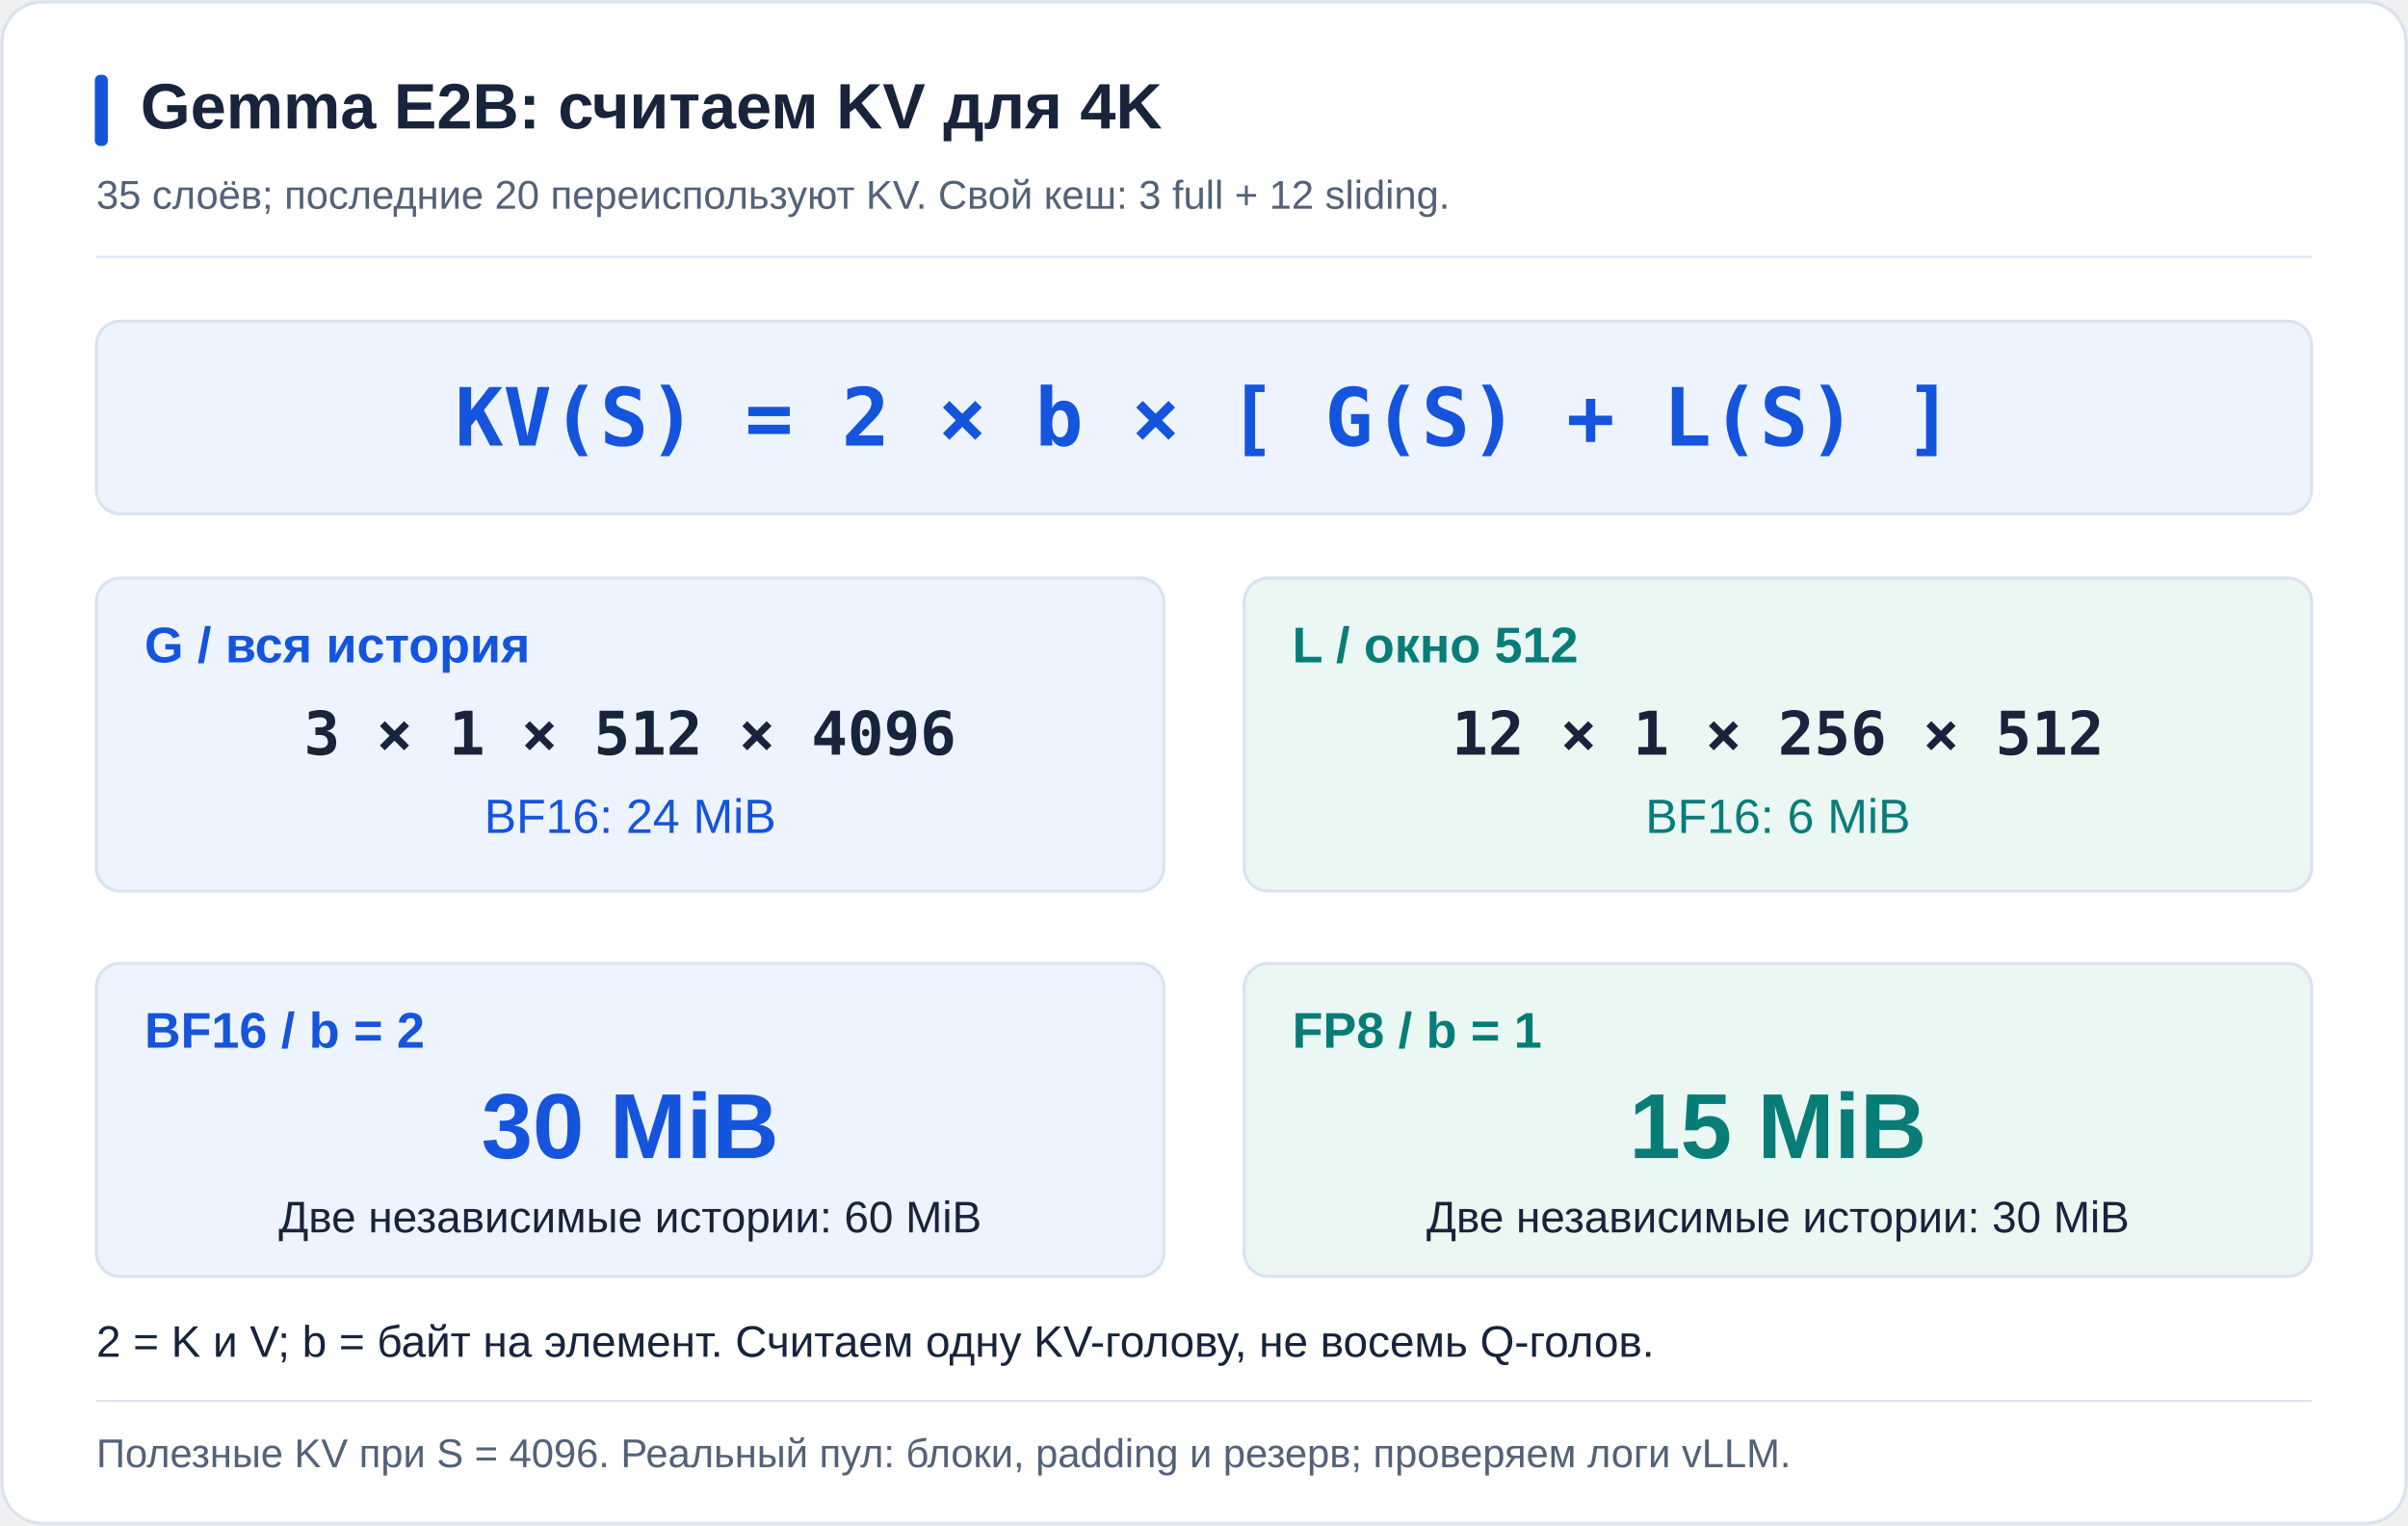
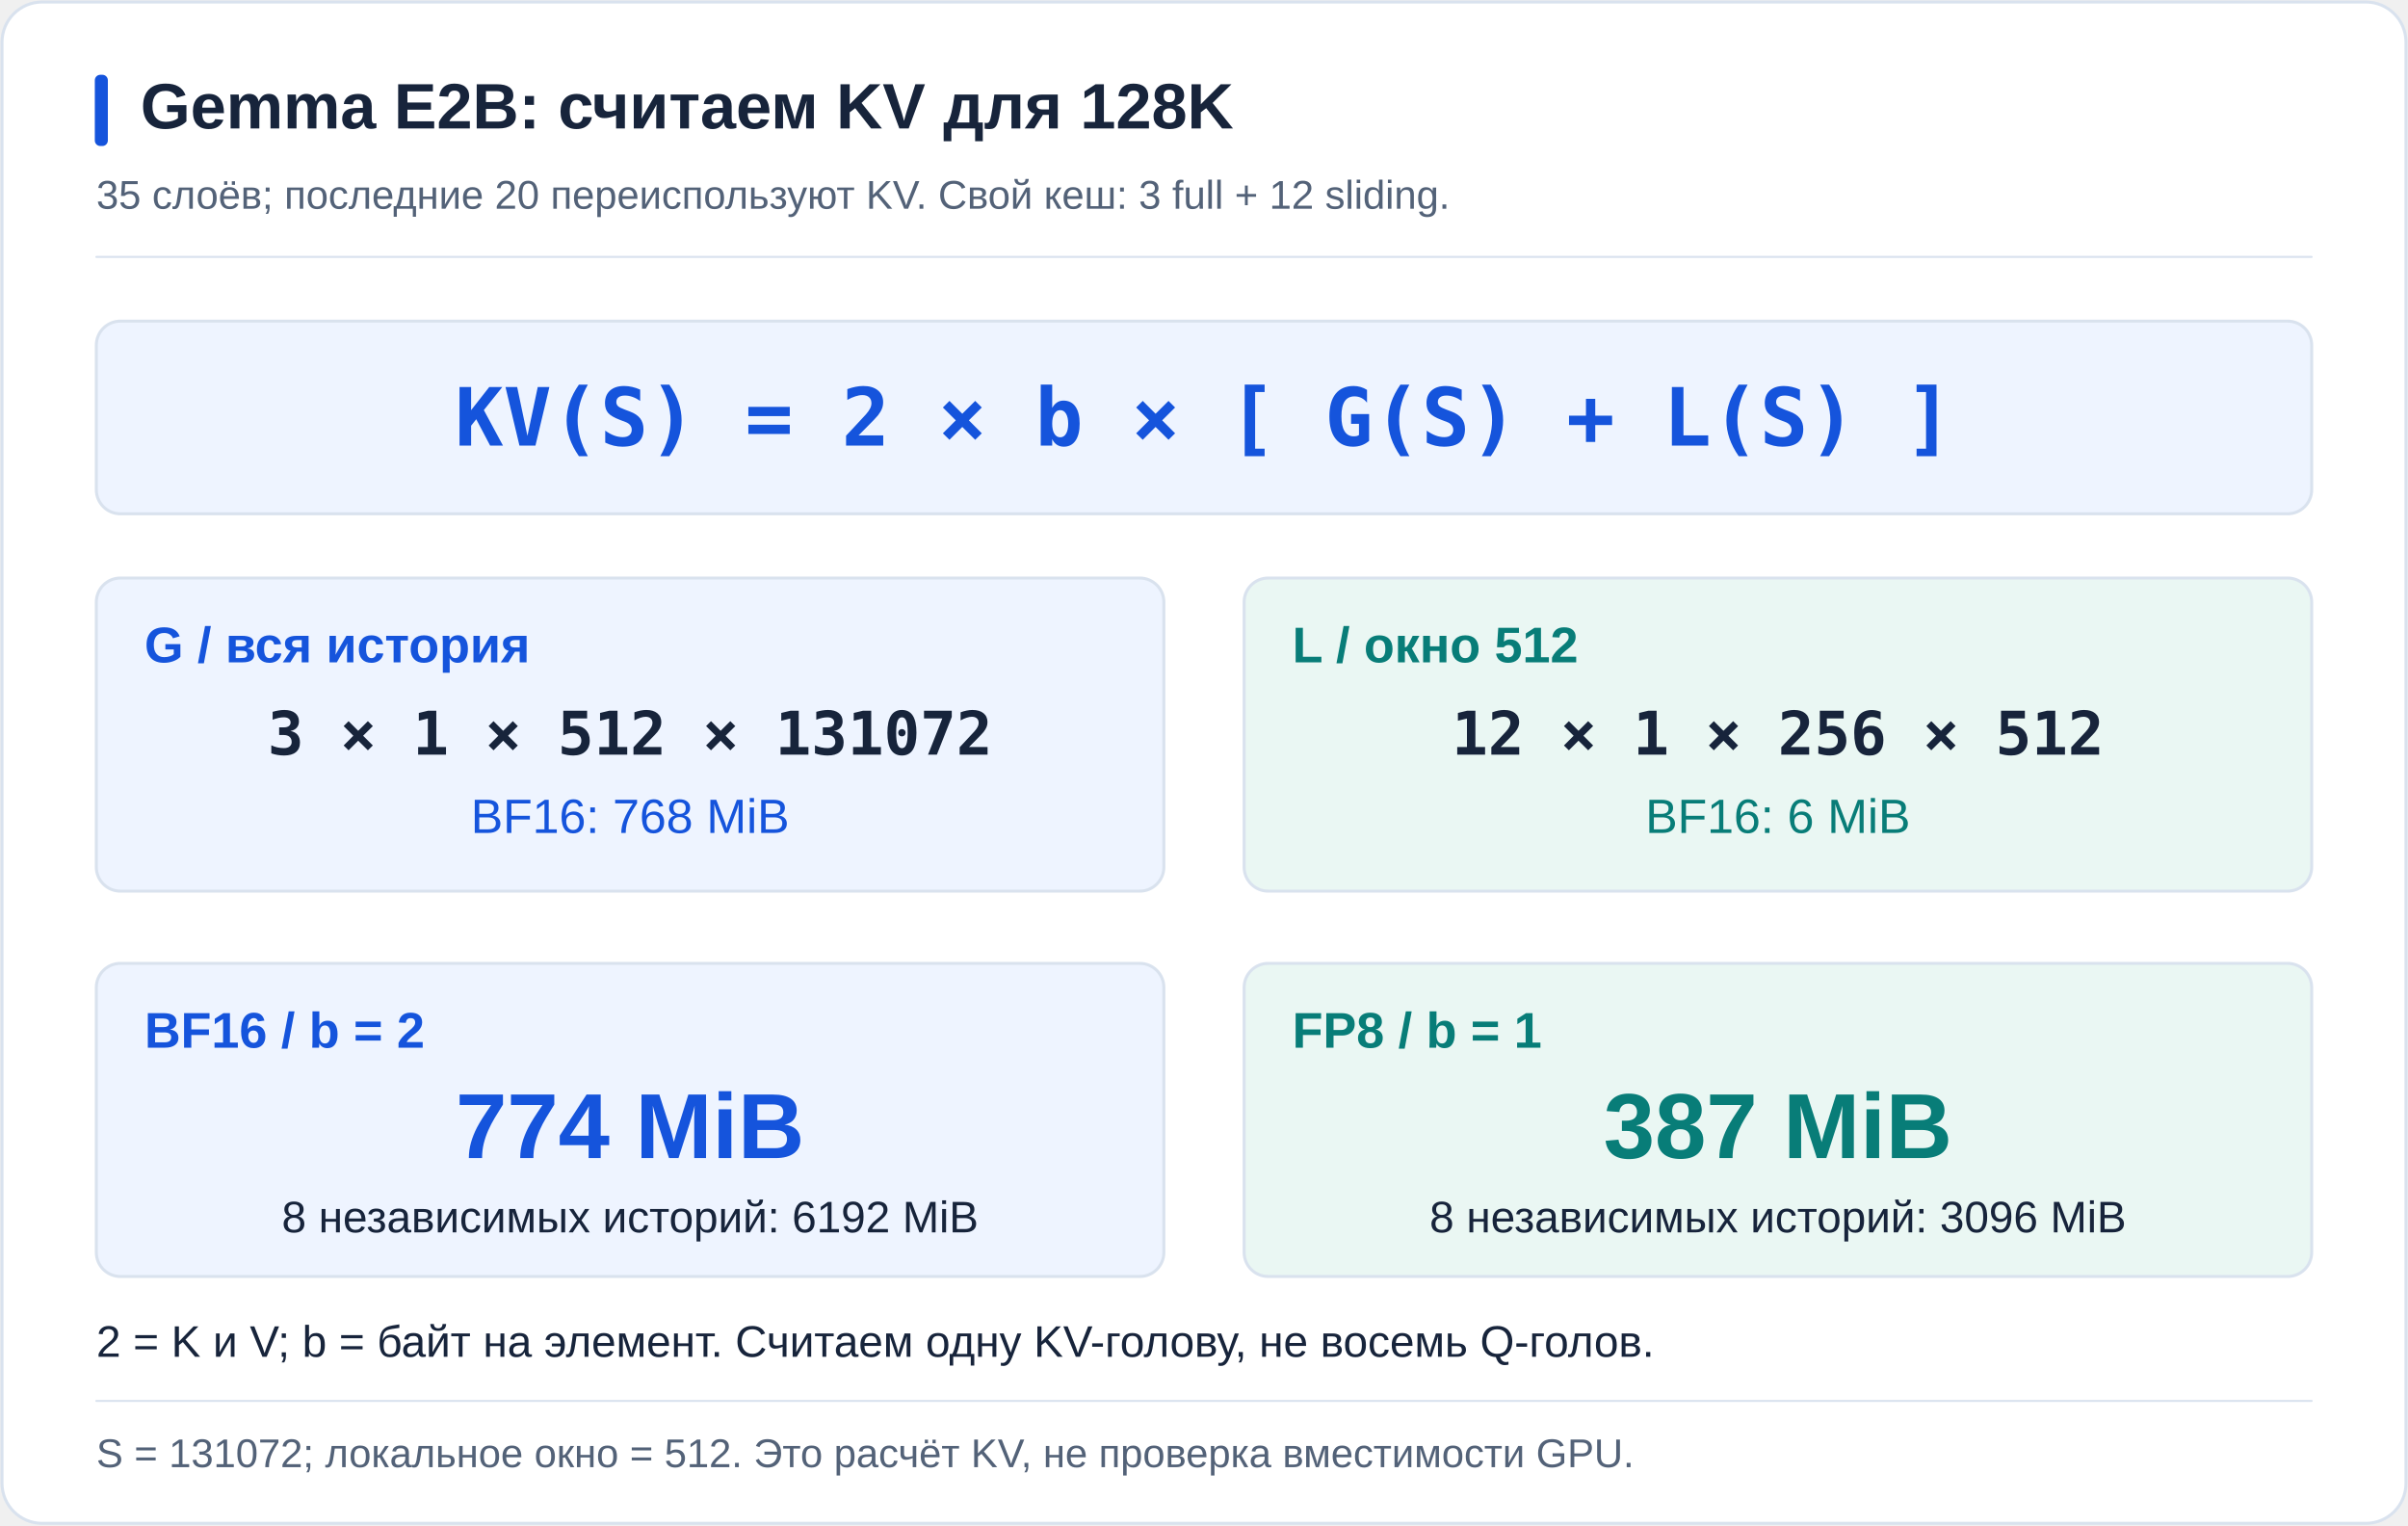
<svg xmlns="http://www.w3.org/2000/svg" width="1200" height="760" viewBox="0 0 1200 760" role="img" aria-labelledby="title desc" data-design="hardfest-v2">
  <defs>
    <marker id="arrow-1554dc" viewBox="0 0 10 10" refX="10" refY="5" markerWidth="10" markerHeight="10" markerUnits="userSpaceOnUse" orient="auto">
      <path d="M0 0 L10 5 L0 10 Z" fill="#1554dc" />
    </marker>
    <marker id="arrow-087d78" viewBox="0 0 10 10" refX="10" refY="5" markerWidth="10" markerHeight="10" markerUnits="userSpaceOnUse" orient="auto">
      <path d="M0 0 L10 5 L0 10 Z" fill="#087d78" />
    </marker>
    <marker id="arrow-7041b8" viewBox="0 0 10 10" refX="10" refY="5" markerWidth="10" markerHeight="10" markerUnits="userSpaceOnUse" orient="auto">
      <path d="M0 0 L10 5 L0 10 Z" fill="#7041b8" />
    </marker>
    <marker id="arrow-536278" viewBox="0 0 10 10" refX="10" refY="5" markerWidth="10" markerHeight="10" markerUnits="userSpaceOnUse" orient="auto">
      <path d="M0 0 L10 5 L0 10 Z" fill="#536278" />
    </marker>
  </defs>
  <style>text{font-family:Arial,Helvetica,sans-serif;font-variant-numeric:tabular-nums}.formula{font-family:"DejaVu Sans Mono",Menlo,Consolas,monospace}</style>
  <rect x="1" y="1" width="1198" height="758" rx="20" fill="#ffffff" stroke="#d9e2ee" stroke-width="1.5" />
  <rect x="48" y="38" width="5" height="34" rx="2" fill="#1554dc" stroke="#1554dc" stroke-width="1.5" />
  <text x="70" y="64" font-size="32" fill="#17243b" text-anchor="start" font-weight="700" data-max-width="1082">
-     <tspan x="70" dy="0">Gemma E2B: считаем KV для 4K</tspan>
+     <tspan x="70" dy="0">Gemma E2B: считаем KV для 128K</tspan>
  </text>
  <text x="48" y="104" font-size="20" fill="#536278" text-anchor="start" data-max-width="1104">
    <tspan x="48" dy="0">35 слоёв; последние 20 переиспользуют KV. Свой кеш: 3 full + 12 sliding.</tspan>
  </text>
  <path d="M48 128 H1152" fill="none" stroke="#d9e2ee" stroke-width="1" stroke-linejoin="round" stroke-linecap="round" />
  <rect x="48" y="160" width="1104" height="96" rx="12" fill="#eef4ff" stroke="#d9e2ee" stroke-width="1.5" />
  <text x="600" y="222" font-size="40" fill="#1554dc" text-anchor="middle" font-weight="700" data-max-width="1056" class="formula">
    <tspan x="600" dy="0">KV(S) = 2 × b × [ G(S) + L(S) ]</tspan>
  </text>
  <rect x="48" y="288" width="532" height="156" rx="12" fill="#eef4ff" stroke="#d9e2ee" stroke-width="1.5" data-node="true" />
  <text x="72" y="330" font-size="25" fill="#1554dc" text-anchor="start" font-weight="700" data-max-width="484">
    <tspan x="72" dy="0">G / вся история</tspan>
  </text>
  <text x="314" y="376" font-size="30" fill="#17243b" text-anchor="middle" font-weight="700" data-max-width="484" class="formula">
-     <tspan x="314" dy="0">3 × 1 × 512 × 4096</tspan>
+     <tspan x="314" dy="0">3 × 1 × 512 × 131072</tspan>
  </text>
  <text x="314" y="415" font-size="24" fill="#1554dc" text-anchor="middle" data-max-width="484">
-     <tspan x="314" dy="0">BF16: 24 MiB</tspan>
+     <tspan x="314" dy="0">BF16: 768 MiB</tspan>
  </text>
  <rect x="620" y="288" width="532" height="156" rx="12" fill="#eaf7f3" stroke="#d9e2ee" stroke-width="1.5" data-node="true" />
  <text x="644" y="330" font-size="25" fill="#087d78" text-anchor="start" font-weight="700" data-max-width="484">
    <tspan x="644" dy="0">L / окно 512</tspan>
  </text>
  <text x="886" y="376" font-size="30" fill="#17243b" text-anchor="middle" font-weight="700" data-max-width="484" class="formula">
    <tspan x="886" dy="0">12 × 1 × 256 × 512</tspan>
  </text>
  <text x="886" y="415" font-size="24" fill="#087d78" text-anchor="middle" data-max-width="484">
    <tspan x="886" dy="0">BF16: 6 MiB</tspan>
  </text>
  <rect x="48" y="480" width="532" height="156" rx="12" fill="#eef4ff" stroke="#d9e2ee" stroke-width="1.5" data-node="true" />
  <text x="72" y="522" font-size="25" fill="#1554dc" text-anchor="start" font-weight="700" data-max-width="484">
    <tspan x="72" dy="0">BF16 / b = 2</tspan>
  </text>
  <text x="314" y="577" font-size="46" fill="#1554dc" text-anchor="middle" font-weight="700" data-max-width="484">
-     <tspan x="314" dy="0">30 MiB</tspan>
+     <tspan x="314" dy="0">774 MiB</tspan>
  </text>
  <text x="314" y="614" font-size="22" fill="#17243b" text-anchor="middle" data-max-width="484">
-     <tspan x="314" dy="0">Две независимые истории: 60 MiB</tspan>
+     <tspan x="314" dy="0">8 независимых историй: 6192 MiB</tspan>
  </text>
  <rect x="620" y="480" width="532" height="156" rx="12" fill="#eaf7f3" stroke="#d9e2ee" stroke-width="1.5" data-node="true" />
  <text x="644" y="522" font-size="25" fill="#087d78" text-anchor="start" font-weight="700" data-max-width="484">
    <tspan x="644" dy="0">FP8 / b = 1</tspan>
  </text>
  <text x="886" y="577" font-size="46" fill="#087d78" text-anchor="middle" font-weight="700" data-max-width="484">
-     <tspan x="886" dy="0">15 MiB</tspan>
+     <tspan x="886" dy="0">387 MiB</tspan>
  </text>
  <text x="886" y="614" font-size="22" fill="#17243b" text-anchor="middle" data-max-width="484">
-     <tspan x="886" dy="0">Две независимые истории: 30 MiB</tspan>
+     <tspan x="886" dy="0">8 независимых историй: 3096 MiB</tspan>
  </text>
  <text x="48" y="676" font-size="22" fill="#17243b" text-anchor="start" data-max-width="1104">
    <tspan x="48" dy="0">2 = K и V; b = байт на элемент. Считаем одну KV-голову, не восемь Q-голов.</tspan>
  </text>
  <path d="M48 698 H1152" fill="none" stroke="#d9e2ee" stroke-width="1" stroke-linejoin="round" stroke-linecap="round" />
  <text x="48" y="731" font-size="20" fill="#536278" text-anchor="start" data-max-width="1104">
-     <tspan x="48" dy="0">Полезные KV при S = 4096. Реальный пул: блоки, padding и резерв; проверяем логи vLLM.</tspan>
+     <tspan x="48" dy="0">S = 131072; локальное окно = 512. Это расчёт KV, не проверка вместимости GPU.</tspan>
  </text>
</svg>
